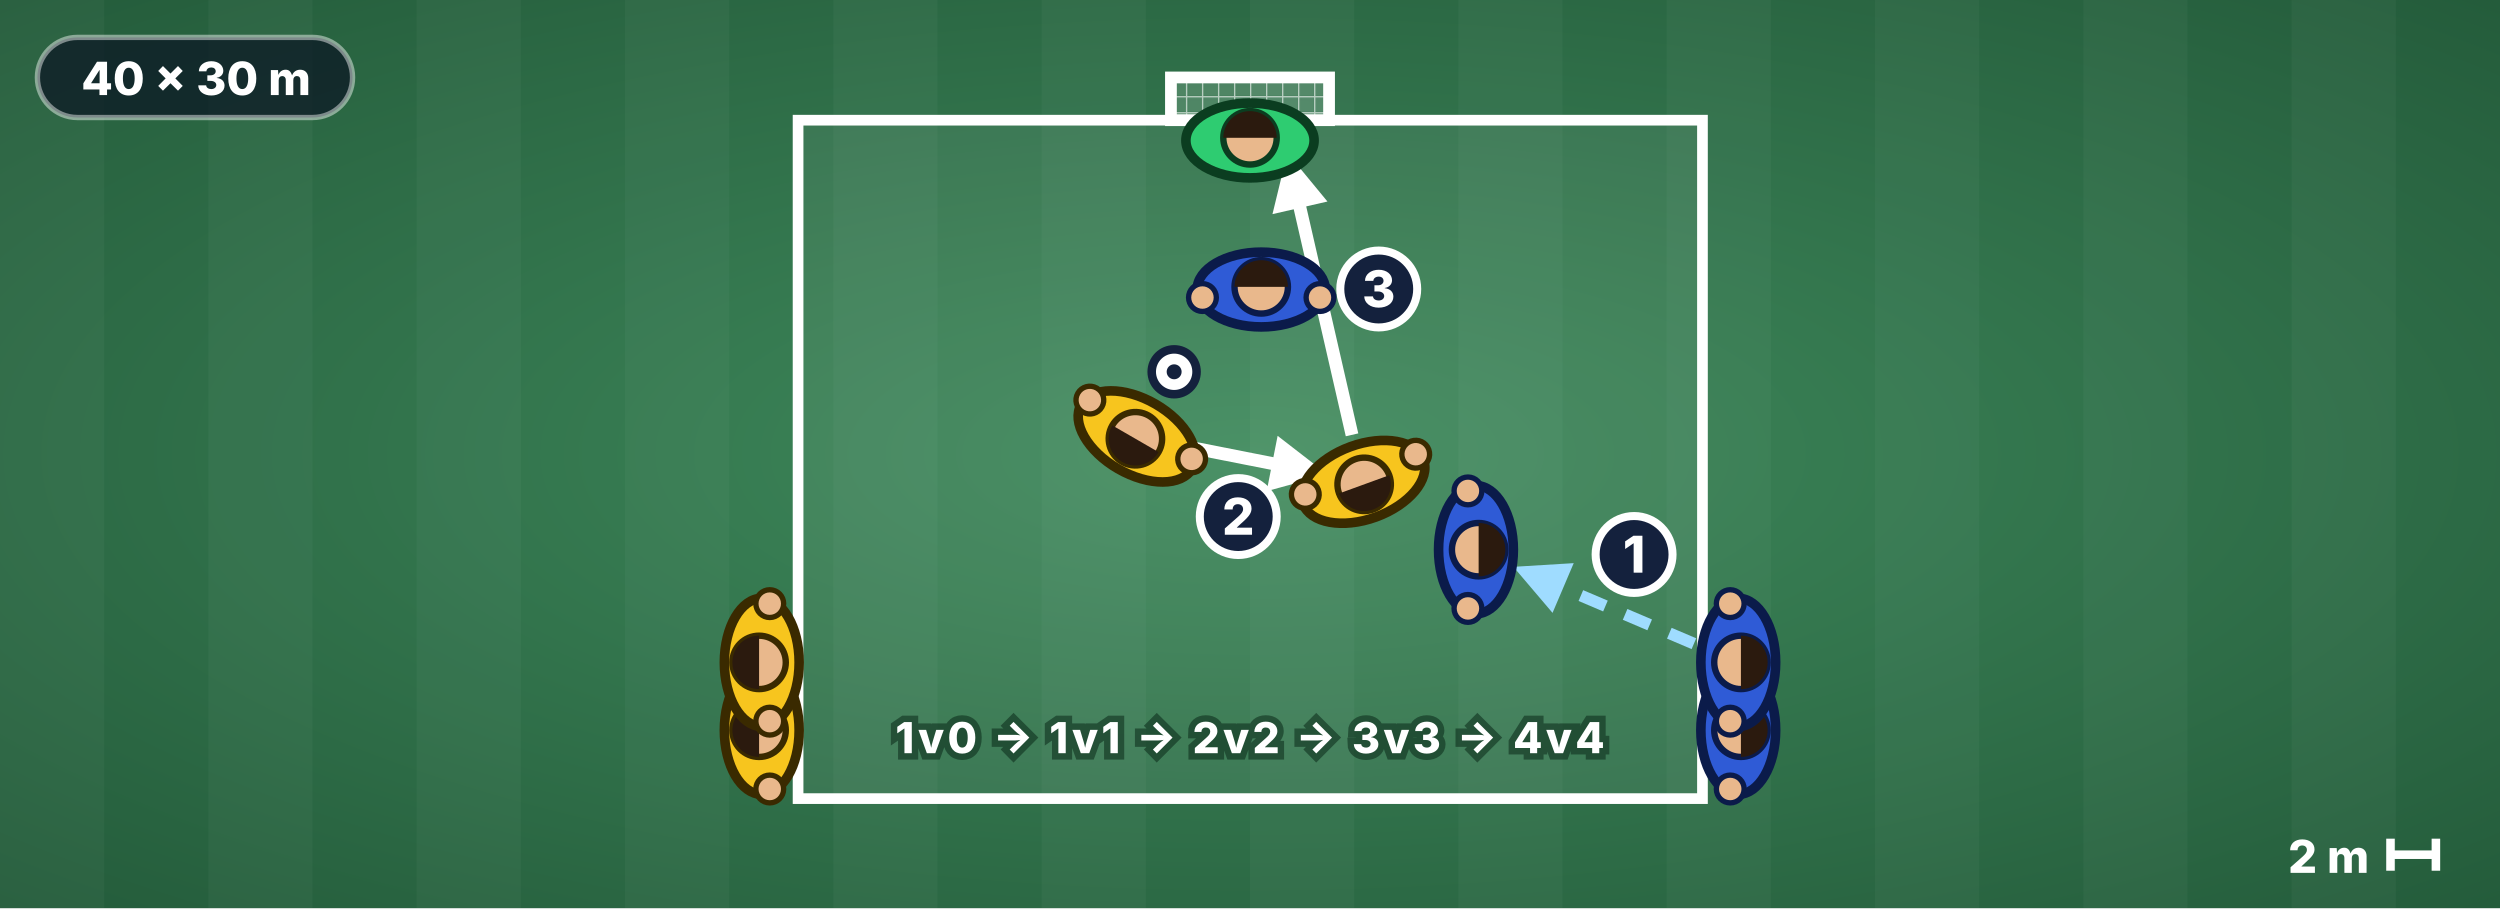
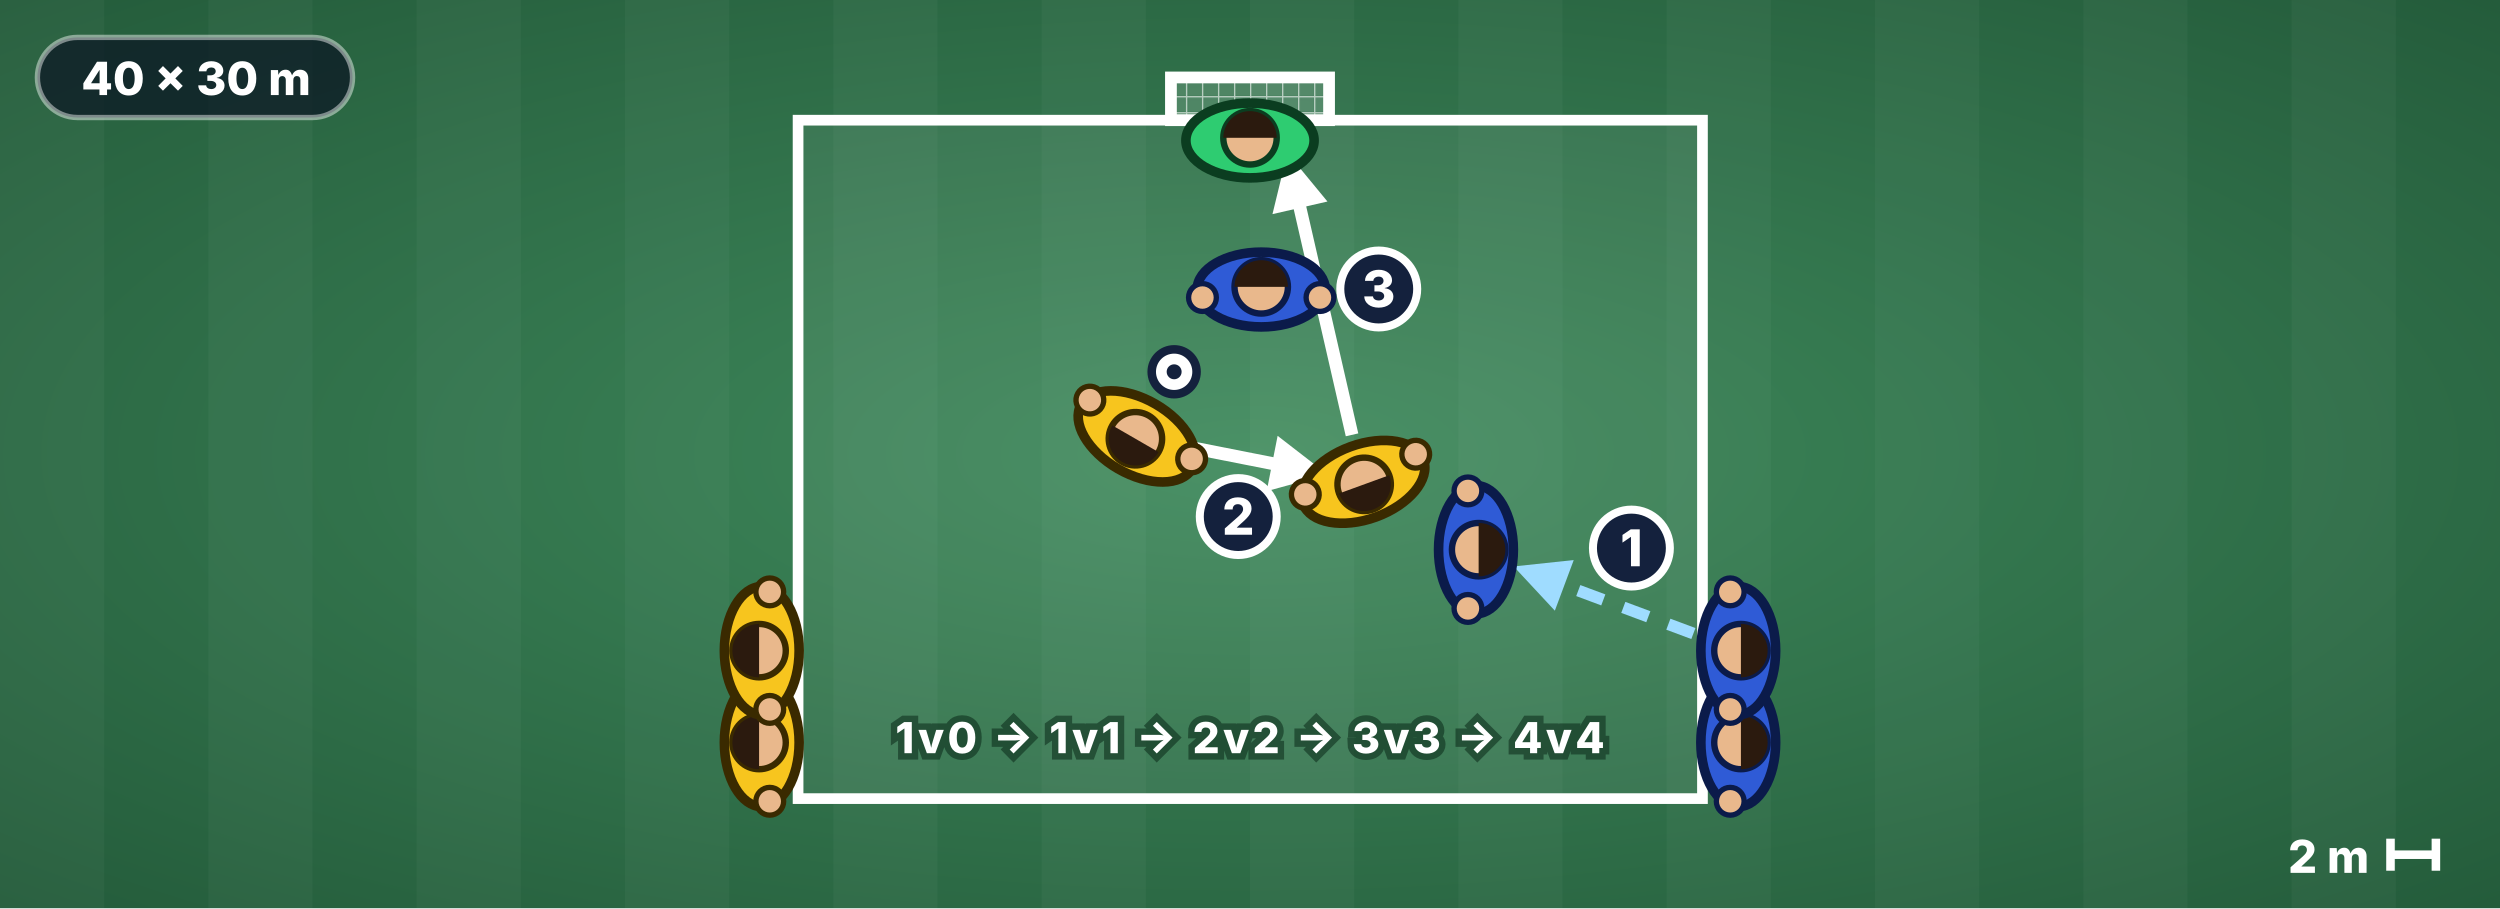
<svg xmlns="http://www.w3.org/2000/svg" viewBox="0 0 468 170" preserveAspectRatio="xMidYMid slice">
  <defs>
    <radialGradient id="g" cx="50%" cy="50%" r="70%">
      <stop offset="0" stop-color="#3f8a5c" />
      <stop offset="1" stop-color="#245c3b" />
    </radialGradient>
    <pattern id="hatch" width="6" height="6" patternUnits="userSpaceOnUse" patternTransform="rotate(45)">
      <rect width="6" height="6" fill="rgba(255,255,255,.10)" />
      <line x1="0" y1="0" x2="0" y2="6" stroke="rgba(255,255,255,.30)" stroke-width="1.6" />
    </pattern>
    <pattern id="net" width="3" height="3" patternUnits="userSpaceOnUse">
      <rect width="3" height="3" fill="rgba(255,255,255,.15)" />
      <path d="M0 0H3M0 0V3" stroke="rgba(255,255,255,.6)" stroke-width=".5" />
    </pattern>
    <marker id="ahW" viewBox="0 0 10 10" refX="7" refY="5" markerWidth="4.4" markerHeight="4.4" orient="auto">
      <path d="M0 0L10 5L0 10z" fill="#fff" />
    </marker>
    <marker id="ahB" viewBox="0 0 10 10" refX="7" refY="5" markerWidth="4.6" markerHeight="4.6" orient="auto">
      <path d="M0 0L10 5L0 10z" fill="#9fdcff" />
    </marker>
    <marker id="ahO" viewBox="0 0 10 10" refX="7" refY="5" markerWidth="4.4" markerHeight="4.4" orient="auto">
      <path d="M0 0L10 5L0 10z" fill="#ffb21e" />
    </marker>
  </defs>
  <rect width="468" height="170" fill="url(#g)" />
  <rect x="0.0" y="0" width="19.5" height="170" fill="rgba(255,255,255,.035)" />
  <rect x="39.0" y="0" width="19.5" height="170" fill="rgba(255,255,255,.035)" />
  <rect x="78.0" y="0" width="19.5" height="170" fill="rgba(255,255,255,.035)" />
  <rect x="117.0" y="0" width="19.5" height="170" fill="rgba(255,255,255,.035)" />
  <rect x="156.0" y="0" width="19.5" height="170" fill="rgba(255,255,255,.035)" />
  <rect x="195.0" y="0" width="19.5" height="170" fill="rgba(255,255,255,.035)" />
  <rect x="234.0" y="0" width="19.5" height="170" fill="rgba(255,255,255,.035)" />
  <rect x="273.0" y="0" width="19.5" height="170" fill="rgba(255,255,255,.035)" />
  <rect x="312.0" y="0" width="19.5" height="170" fill="rgba(255,255,255,.035)" />
  <rect x="351.0" y="0" width="19.5" height="170" fill="rgba(255,255,255,.035)" />
  <rect x="390.0" y="0" width="19.5" height="170" fill="rgba(255,255,255,.035)" />
  <rect x="429.0" y="0" width="19.5" height="170" fill="rgba(255,255,255,.035)" />
  <rect x="149.4" y="22.5" width="169.3" height="127.0" fill="rgba(255,255,255,.06)" stroke="#fff" stroke-width="2" />
  <rect x="219.2" y="14.5" width="29.6" height="8" fill="url(#net)" stroke="#fff" stroke-width="2.2" />
-   <line x1="317.1" y1="120.5" x2="286.1" y2="107.3" stroke="#9fdcff" stroke-width="2.2" stroke-dasharray="5 4" marker-end="url(#ahB)" />
+   <line x1="317.0" y1="118.6" x2="286.2" y2="107.1" stroke="#9fdcff" stroke-width="2.2" stroke-dasharray="5 4" marker-end="url(#ahB)" />
  <line x1="222.6" y1="83.7" x2="245.4" y2="88.2" stroke="#fff" stroke-width="2.4" marker-end="url(#ahW)" />
  <line x1="253.1" y1="81.4" x2="241.7" y2="31.7" stroke="#fff" stroke-width="2.4" marker-end="url(#ahW)" />
  <g transform="translate(234.0,26.3) rotate(180)">
    <ellipse rx="12" ry="7" fill="#2ecc71" stroke="#0b3d20" stroke-width="1.8" />
    <circle cy=".5" r="5" fill="#e9b88c" stroke="#0b3d20" stroke-width="1.2" />
    <path d="M-5 .5A5 5 0 0 0 5 .5Z" fill="#2b1a0e" />
  </g>
  <g>
-     <circle cx="305.9" cy="103.8" r="7.2" fill="#14213d" stroke="#fff" stroke-width="1.5" />
-     <text x="305.9" y="107.2" text-anchor="middle" font-family="Inter" font-weight="800" font-size="9.5" fill="#fff">1</text>
+     <circle cx="305.4" cy="102.6" r="7.2" fill="#14213d" stroke="#fff" stroke-width="1.5" />
+     <text x="305.4" y="106.0" text-anchor="middle" font-family="Inter" font-weight="800" font-size="9.5" fill="#fff">1</text>
  </g>
  <g>
    <circle cx="231.8" cy="96.7" r="7.2" fill="#14213d" stroke="#fff" stroke-width="1.5" />
    <text x="231.8" y="100.1" text-anchor="middle" font-family="Inter" font-weight="800" font-size="9.5" fill="#fff">2</text>
  </g>
  <g>
    <circle cx="258.1" cy="54.1" r="7.2" fill="#14213d" stroke="#fff" stroke-width="1.5" />
    <text x="258.1" y="57.5" text-anchor="middle" font-family="Inter" font-weight="800" font-size="9.5" fill="#fff">3</text>
  </g>
  <g transform="translate(212.8,81.7) rotate(30)">
    <ellipse cx="0" cy="0" rx="12" ry="7" fill="#f7c51e" stroke="#3a2a00" stroke-width="1.8" />
    <circle cx="-11" cy="-1.5" r="2.6" fill="#e9b88c" stroke="#3a2a00" stroke-width="1" />
    <circle cx="11" cy="-1.5" r="2.6" fill="#e9b88c" stroke="#3a2a00" stroke-width="1" />
    <circle cx="0" cy="0.5" r="5" fill="#e9b88c" stroke="#3a2a00" stroke-width="1.2" />
    <path d="M-5 0.5 A5 5 0 0 0 5 0.5 Z" fill="#2b1a0e" />
  </g>
  <circle cx="219.8" cy="69.6" r="4.2" fill="#fff" stroke="#14213d" stroke-width="1.6" />
  <circle cx="219.8" cy="69.6" r="1.4" fill="#14213d" />
  <g transform="translate(255.2,90.2) rotate(-20)">
    <ellipse cx="0" cy="0" rx="12" ry="7" fill="#f7c51e" stroke="#3a2a00" stroke-width="1.8" />
    <circle cx="-11" cy="-1.5" r="2.6" fill="#e9b88c" stroke="#3a2a00" stroke-width="1" />
    <circle cx="11" cy="-1.5" r="2.6" fill="#e9b88c" stroke="#3a2a00" stroke-width="1" />
    <circle cx="0" cy="0.5" r="5" fill="#e9b88c" stroke="#3a2a00" stroke-width="1.2" />
    <path d="M-5 0.5 A5 5 0 0 0 5 0.5 Z" fill="#2b1a0e" />
  </g>
  <g transform="translate(236.1,54.2) rotate(180)">
    <ellipse cx="0" cy="0" rx="12" ry="7" fill="#2f5bd6" stroke="#0b1b4a" stroke-width="1.8" />
    <circle cx="-11" cy="-1.5" r="2.6" fill="#e9b88c" stroke="#0b1b4a" stroke-width="1" />
    <circle cx="11" cy="-1.5" r="2.6" fill="#e9b88c" stroke="#0b1b4a" stroke-width="1" />
    <circle cx="0" cy="0.5" r="5" fill="#e9b88c" stroke="#0b1b4a" stroke-width="1.2" />
    <path d="M-5 0.5 A5 5 0 0 0 5 0.5 Z" fill="#2b1a0e" />
  </g>
  <g transform="translate(276.3,102.9) rotate(270)">
    <ellipse cx="0" cy="0" rx="12" ry="7" fill="#2f5bd6" stroke="#0b1b4a" stroke-width="1.8" />
    <circle cx="-11" cy="-1.5" r="2.6" fill="#e9b88c" stroke="#0b1b4a" stroke-width="1" />
    <circle cx="11" cy="-1.5" r="2.6" fill="#e9b88c" stroke="#0b1b4a" stroke-width="1" />
    <circle cx="0" cy="0.5" r="5" fill="#e9b88c" stroke="#0b1b4a" stroke-width="1.2" />
    <path d="M-5 0.5 A5 5 0 0 0 5 0.5 Z" fill="#2b1a0e" />
  </g>
-   <g transform="translate(142.6,136.7) rotate(90)">
+   <g transform="translate(142.6,139.0) rotate(90)">
    <ellipse cx="0" cy="0" rx="12" ry="7" fill="#f7c51e" stroke="#3a2a00" stroke-width="1.8" />
    <circle cx="-11" cy="-1.5" r="2.6" fill="#e9b88c" stroke="#3a2a00" stroke-width="1" />
    <circle cx="11" cy="-1.5" r="2.6" fill="#e9b88c" stroke="#3a2a00" stroke-width="1" />
    <circle cx="0" cy="0.5" r="5" fill="#e9b88c" stroke="#3a2a00" stroke-width="1.2" />
    <path d="M-5 0.5 A5 5 0 0 0 5 0.5 Z" fill="#2b1a0e" />
  </g>
-   <g transform="translate(142.6,124.0) rotate(90)">
+   <g transform="translate(142.6,121.8) rotate(90)">
    <ellipse cx="0" cy="0" rx="12" ry="7" fill="#f7c51e" stroke="#3a2a00" stroke-width="1.8" />
    <circle cx="-11" cy="-1.5" r="2.6" fill="#e9b88c" stroke="#3a2a00" stroke-width="1" />
    <circle cx="11" cy="-1.5" r="2.6" fill="#e9b88c" stroke="#3a2a00" stroke-width="1" />
    <circle cx="0" cy="0.5" r="5" fill="#e9b88c" stroke="#3a2a00" stroke-width="1.2" />
    <path d="M-5 0.5 A5 5 0 0 0 5 0.5 Z" fill="#2b1a0e" />
  </g>
-   <g transform="translate(325.4,136.7) rotate(270)">
+   <g transform="translate(325.4,139.0) rotate(270)">
    <ellipse cx="0" cy="0" rx="12" ry="7" fill="#2f5bd6" stroke="#0b1b4a" stroke-width="1.8" />
    <circle cx="-11" cy="-1.5" r="2.6" fill="#e9b88c" stroke="#0b1b4a" stroke-width="1" />
    <circle cx="11" cy="-1.5" r="2.6" fill="#e9b88c" stroke="#0b1b4a" stroke-width="1" />
    <circle cx="0" cy="0.5" r="5" fill="#e9b88c" stroke="#0b1b4a" stroke-width="1.2" />
    <path d="M-5 0.5 A5 5 0 0 0 5 0.5 Z" fill="#2b1a0e" />
  </g>
-   <g transform="translate(325.4,124.0) rotate(270)">
+   <g transform="translate(325.4,121.8) rotate(270)">
    <ellipse cx="0" cy="0" rx="12" ry="7" fill="#2f5bd6" stroke="#0b1b4a" stroke-width="1.8" />
    <circle cx="-11" cy="-1.5" r="2.6" fill="#e9b88c" stroke="#0b1b4a" stroke-width="1" />
    <circle cx="11" cy="-1.5" r="2.6" fill="#e9b88c" stroke="#0b1b4a" stroke-width="1" />
    <circle cx="0" cy="0.5" r="5" fill="#e9b88c" stroke="#0b1b4a" stroke-width="1.2" />
    <path d="M-5 0.5 A5 5 0 0 0 5 0.5 Z" fill="#2b1a0e" />
  </g>
  <text x="234.0" y="141.0" text-anchor="middle" font-family="Inter" font-weight="800" font-size="8" letter-spacing=".6" fill="#fff" paint-order="stroke" stroke="rgba(10,40,25,.55)" stroke-width="2.4">1v0 → 1v1 → 2v2 → 3v3 → 4v4</text>
  <rect x="7" y="7" width="59" height="15" rx="7.5" fill="rgba(10,20,35,.72)" stroke="rgba(255,255,255,.45)" />
  <text x="36.7" y="17.8" text-anchor="middle" font-family="Inter" font-weight="800" font-size="8.6" fill="#fff">40 × 30 m</text>
  <text x="443.5" y="163.4" text-anchor="end" font-family="Inter" font-weight="800" font-size="8.5" fill="#fff">2 m</text>
  <path d="M447.5 157.0 V163.0 M447.5 160.0 H456.0 M456.0 157.0 V163.0" stroke="#fff" stroke-width="1.6" />
</svg>
